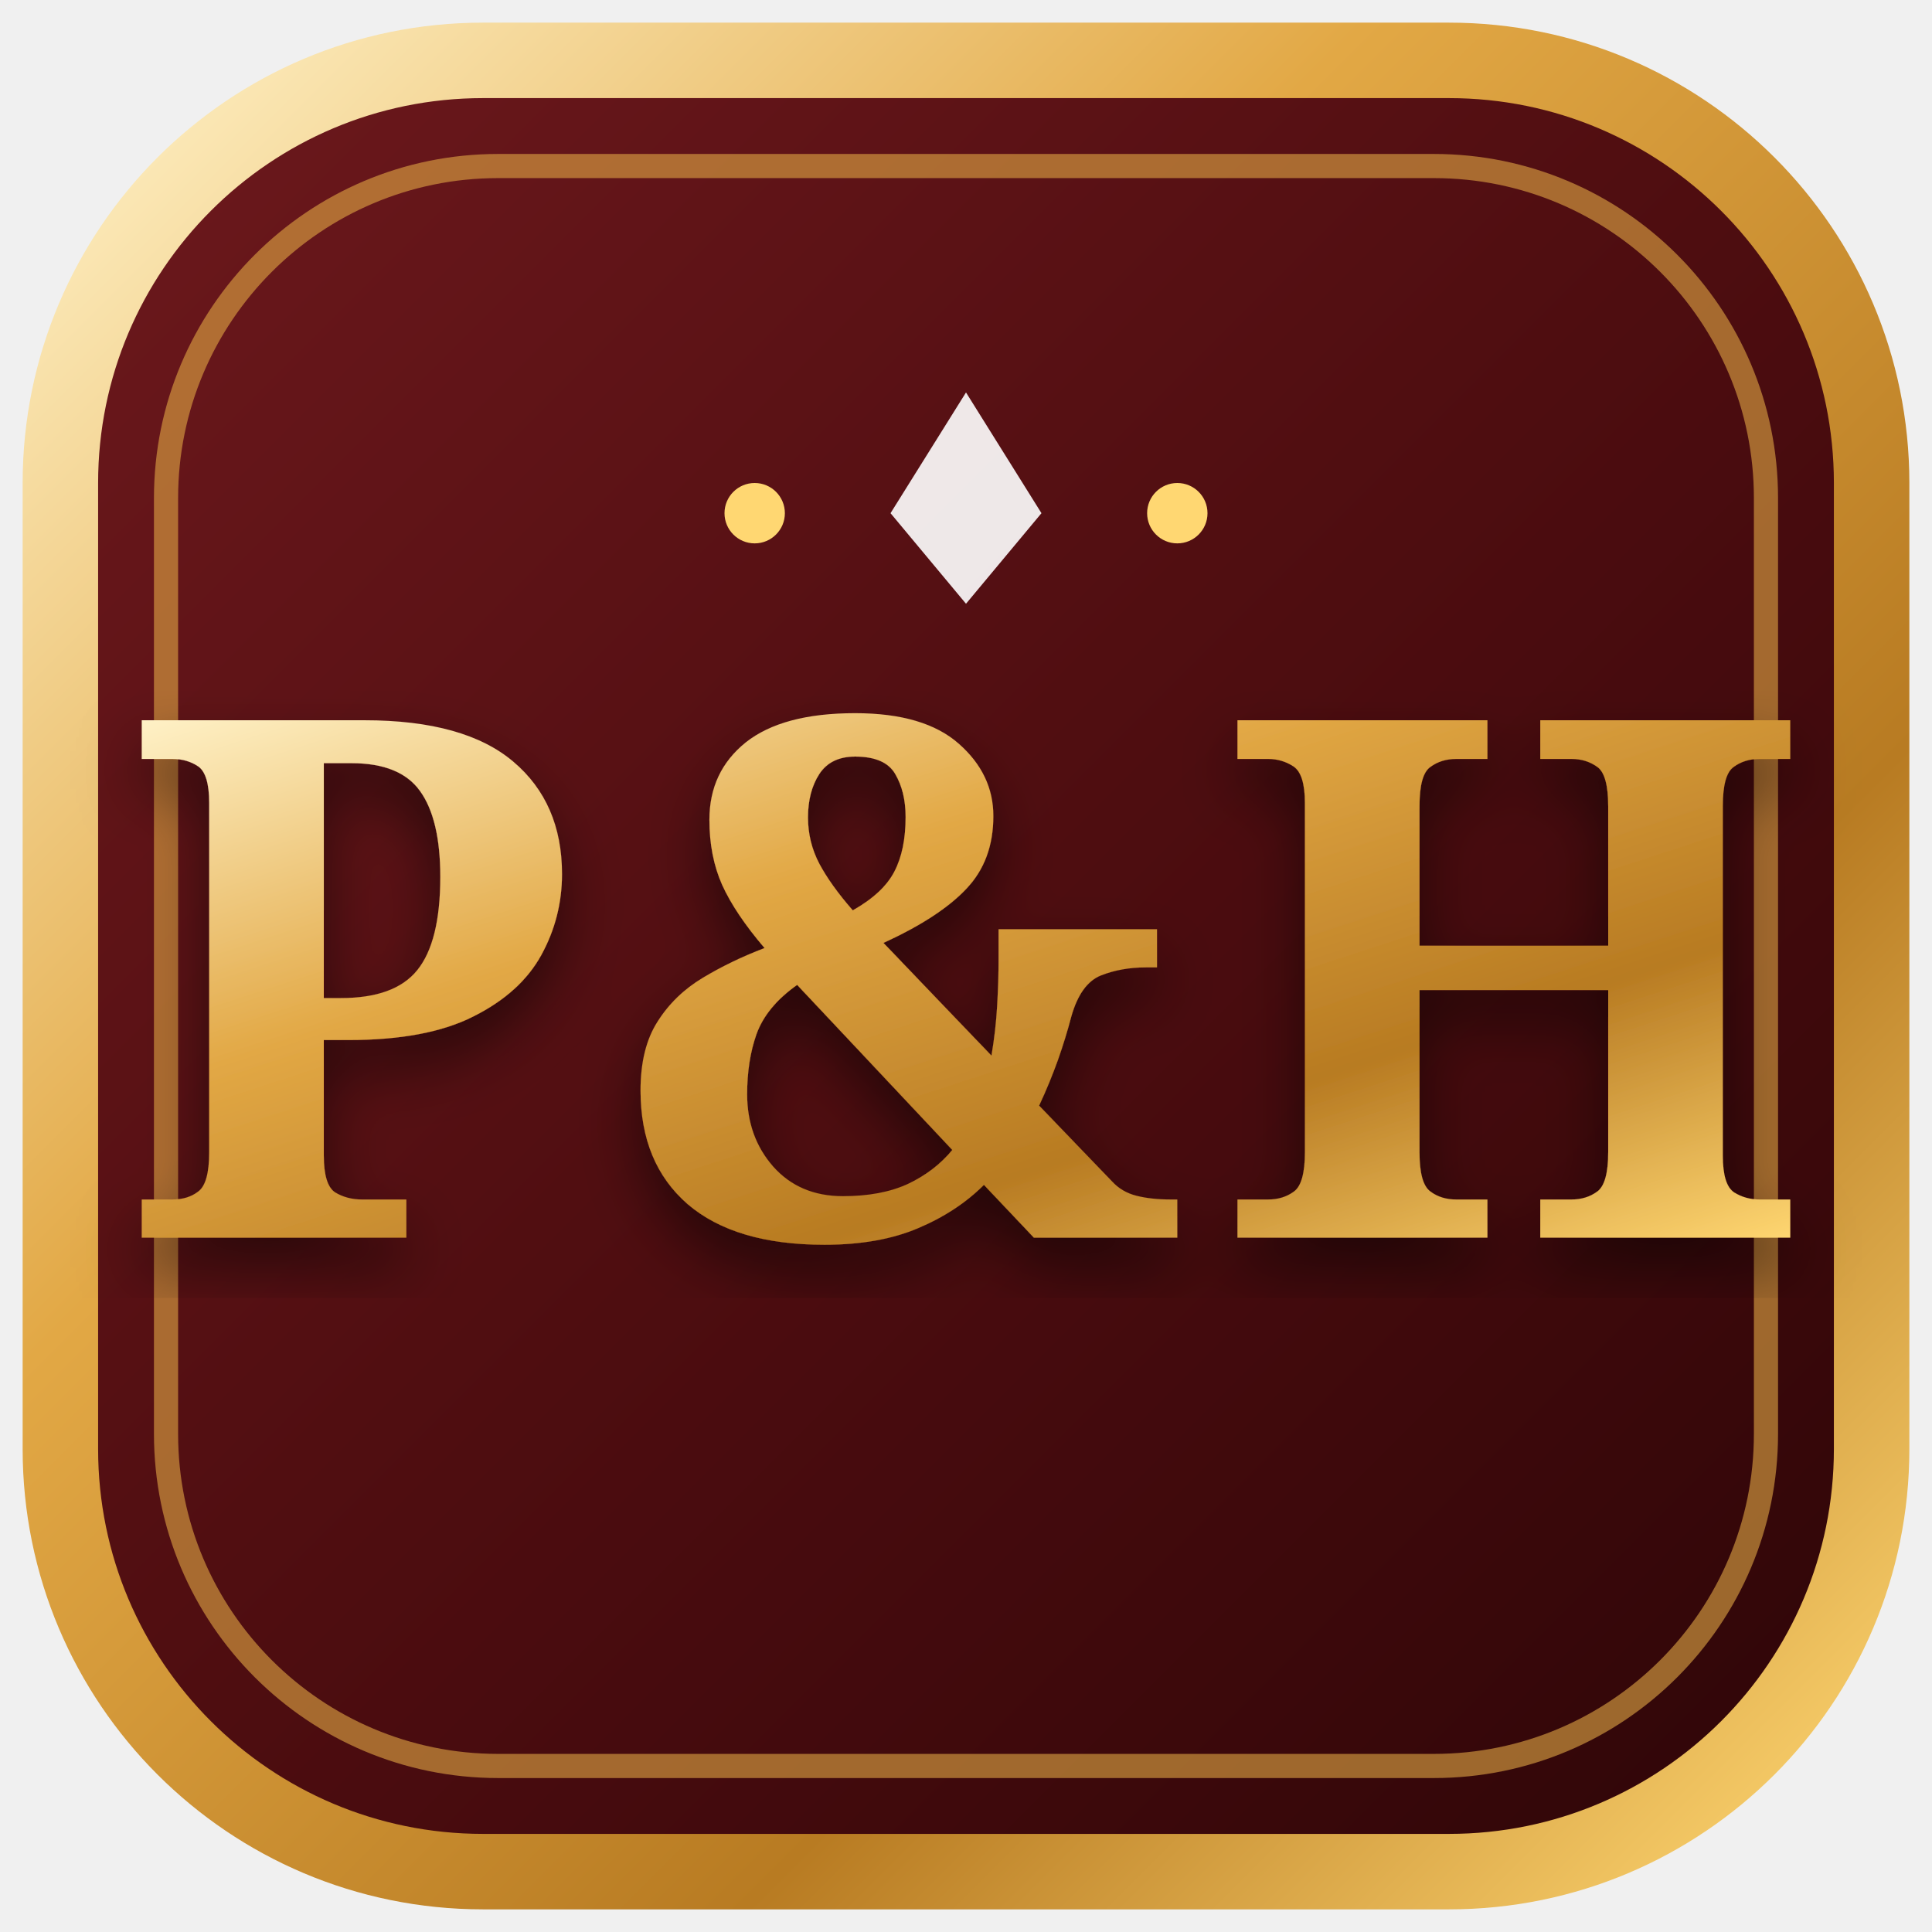
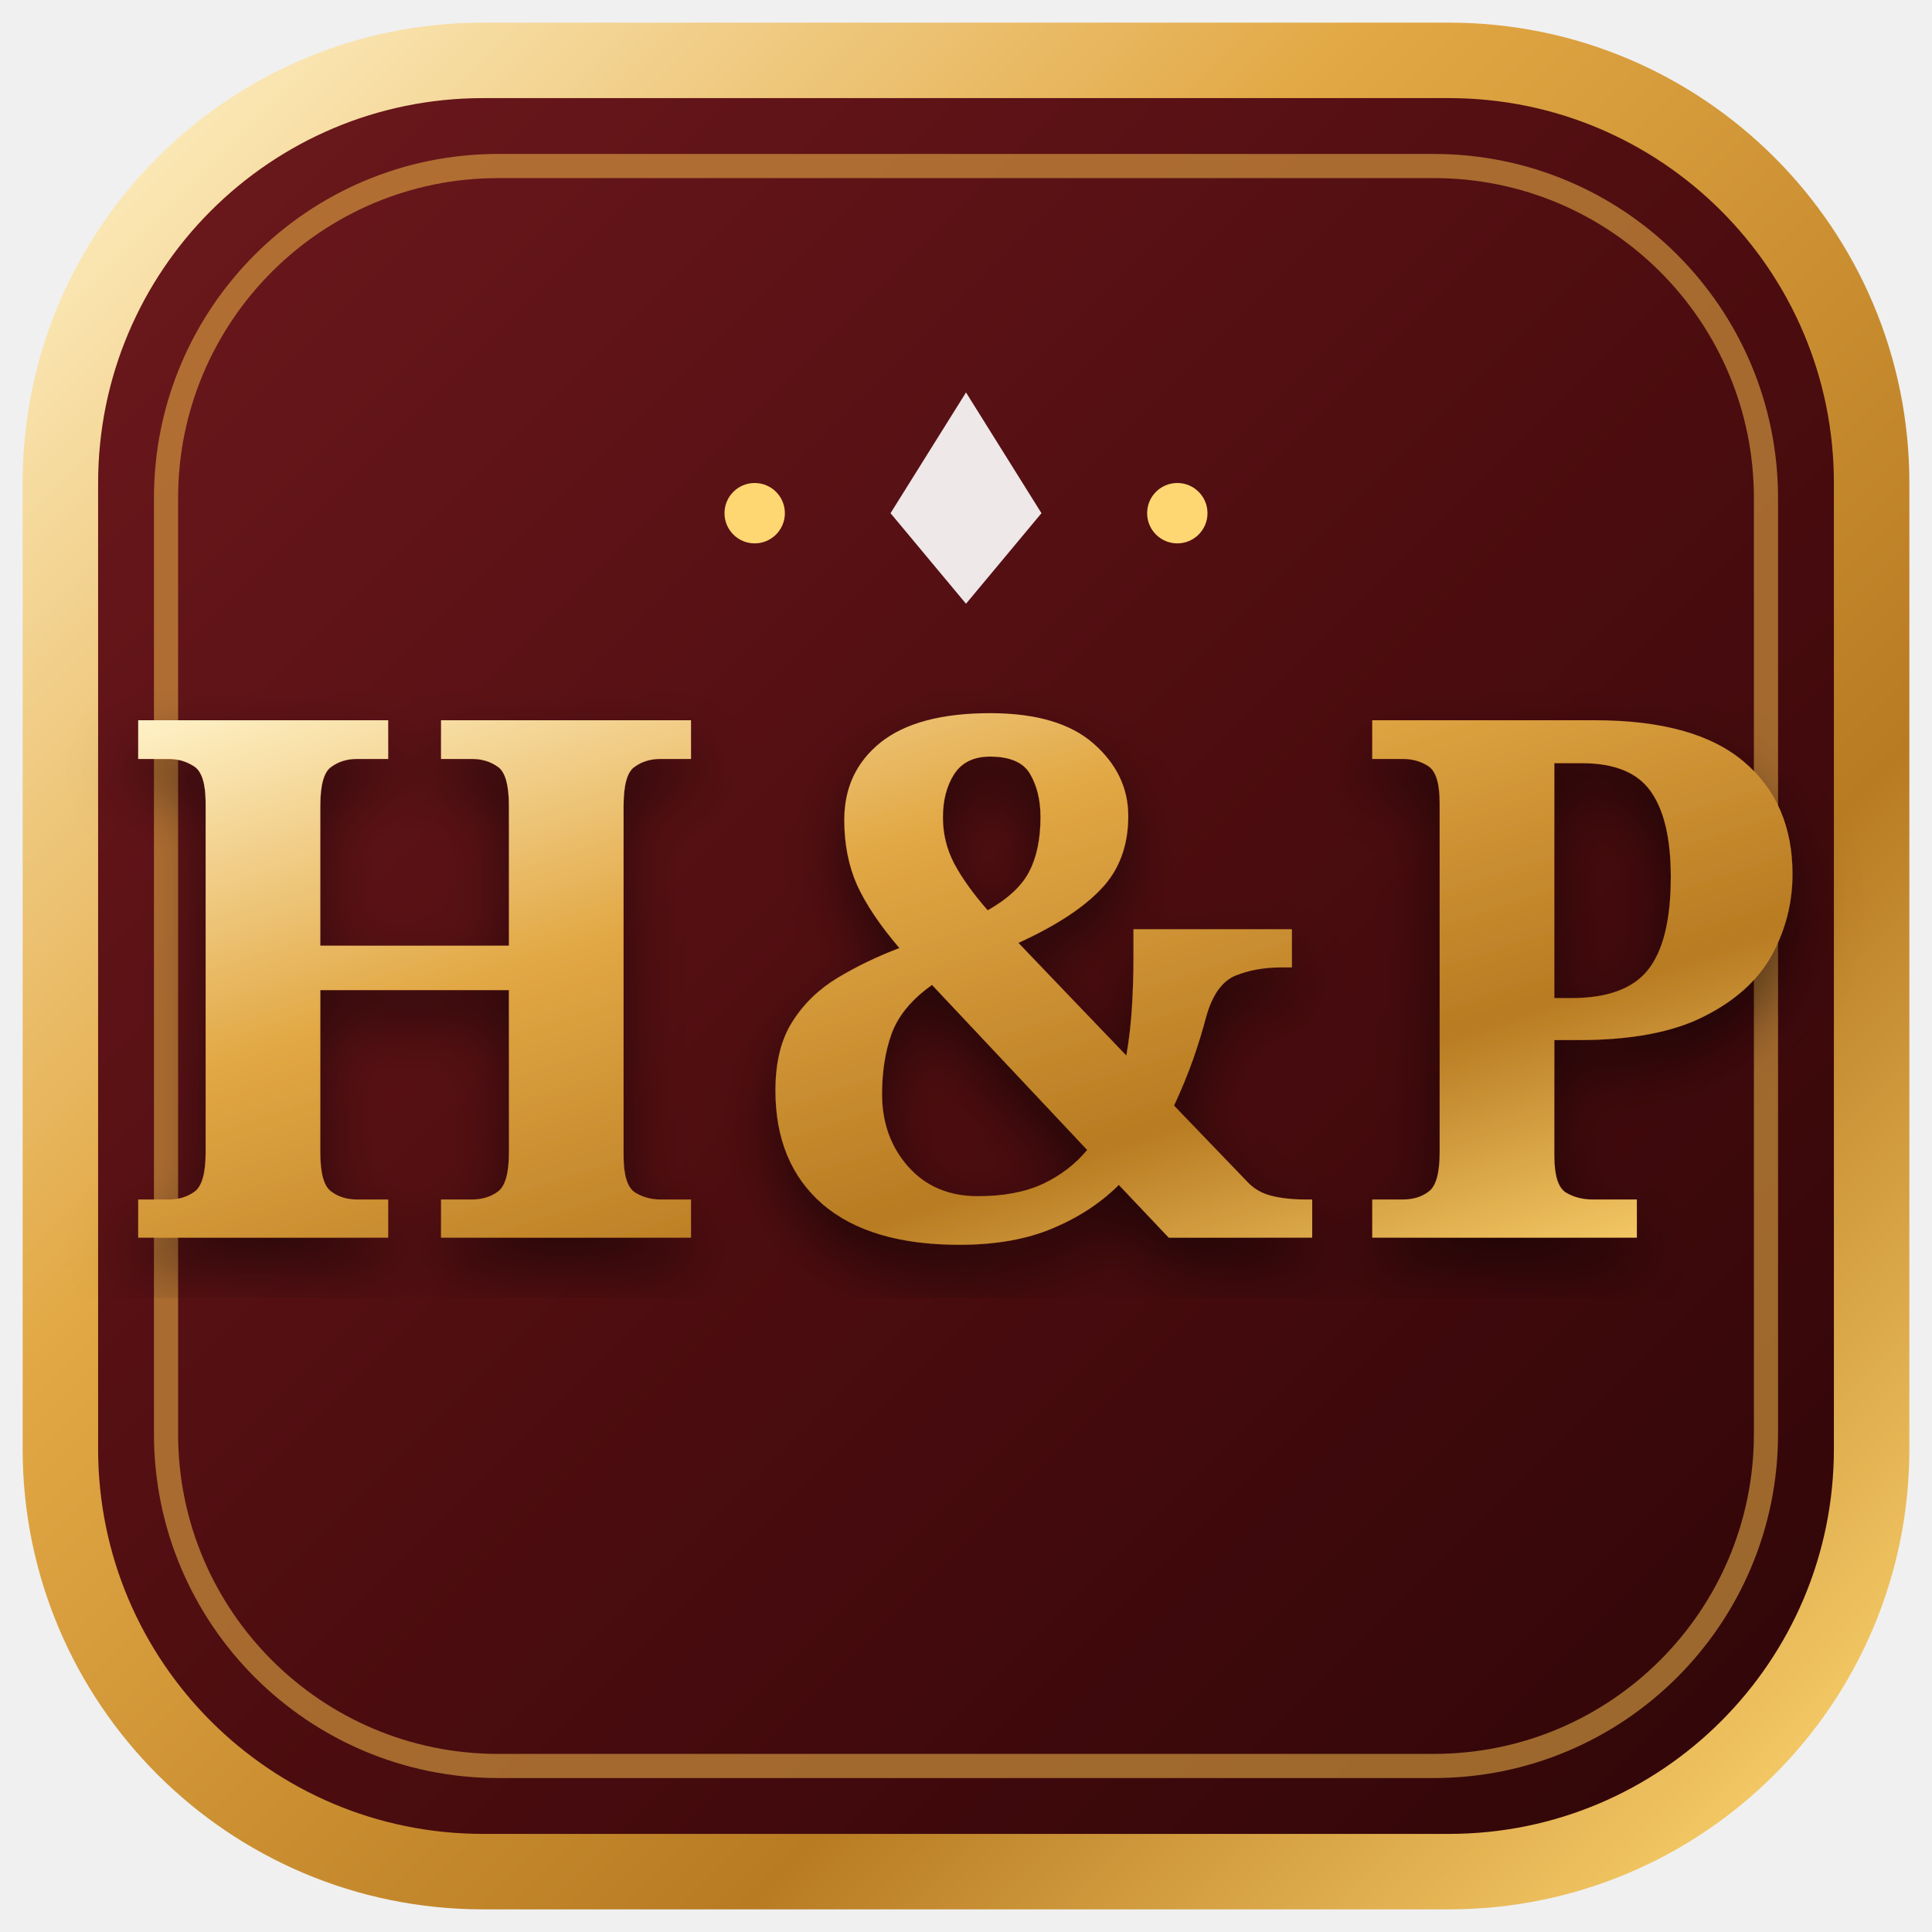
<svg xmlns="http://www.w3.org/2000/svg" viewBox="0 0 64 64" width="64" height="64">
  <defs>
    <linearGradient id="mGrad" x1="0%" y1="0%" x2="100%" y2="100%">
      <stop offset="0%" stop-color="#6e191d" />
      <stop offset="50%" stop-color="#4e0d10" />
      <stop offset="100%" stop-color="#2d0507" />
    </linearGradient>
    <linearGradient id="gGrad" x1="0%" y1="0%" x2="100%" y2="100%">
      <stop offset="0%" stop-color="#fff2c8" />
      <stop offset="35%" stop-color="#e2a845" />
      <stop offset="70%" stop-color="#b87b22" />
      <stop offset="100%" stop-color="#ffd772" />
    </linearGradient>
    <filter id="glow">
      <feDropShadow dx="0" dy="1" stdDeviation="1" flood-color="#000000" flood-opacity="0.5" />
    </filter>
  </defs>
  <rect x="2" y="2" width="60" height="60" rx="14" fill="url(#mGrad)" stroke="url(#gGrad)" stroke-width="2.5" />
  <rect x="5.5" y="5.5" width="53" height="53" rx="11" fill="none" stroke="#e2a845" stroke-width="0.8" opacity="0.6" />
  <g filter="url(#glow)">
-     <text x="32" y="41" font-family="'Playfair Display', 'Cinzel', Georgia, serif" font-size="24" font-weight="700" fill="url(#gGrad)" text-anchor="middle" letter-spacing="1">P&amp;H</text>
+     <text x="32" y="41" font-family="'Playfair Display', 'Cinzel', Georgia, serif" font-size="24" font-weight="700" fill="url(#gGrad)" text-anchor="middle" letter-spacing="1">H&amp;P</text>
  </g>
  <polygon points="32,13 34.5,17 32,20 29.5,17" fill="#ffffff" opacity="0.9" />
  <circle cx="25" cy="17" r="1" fill="#ffd772" />
  <circle cx="39" cy="17" r="1" fill="#ffd772" />
</svg>
